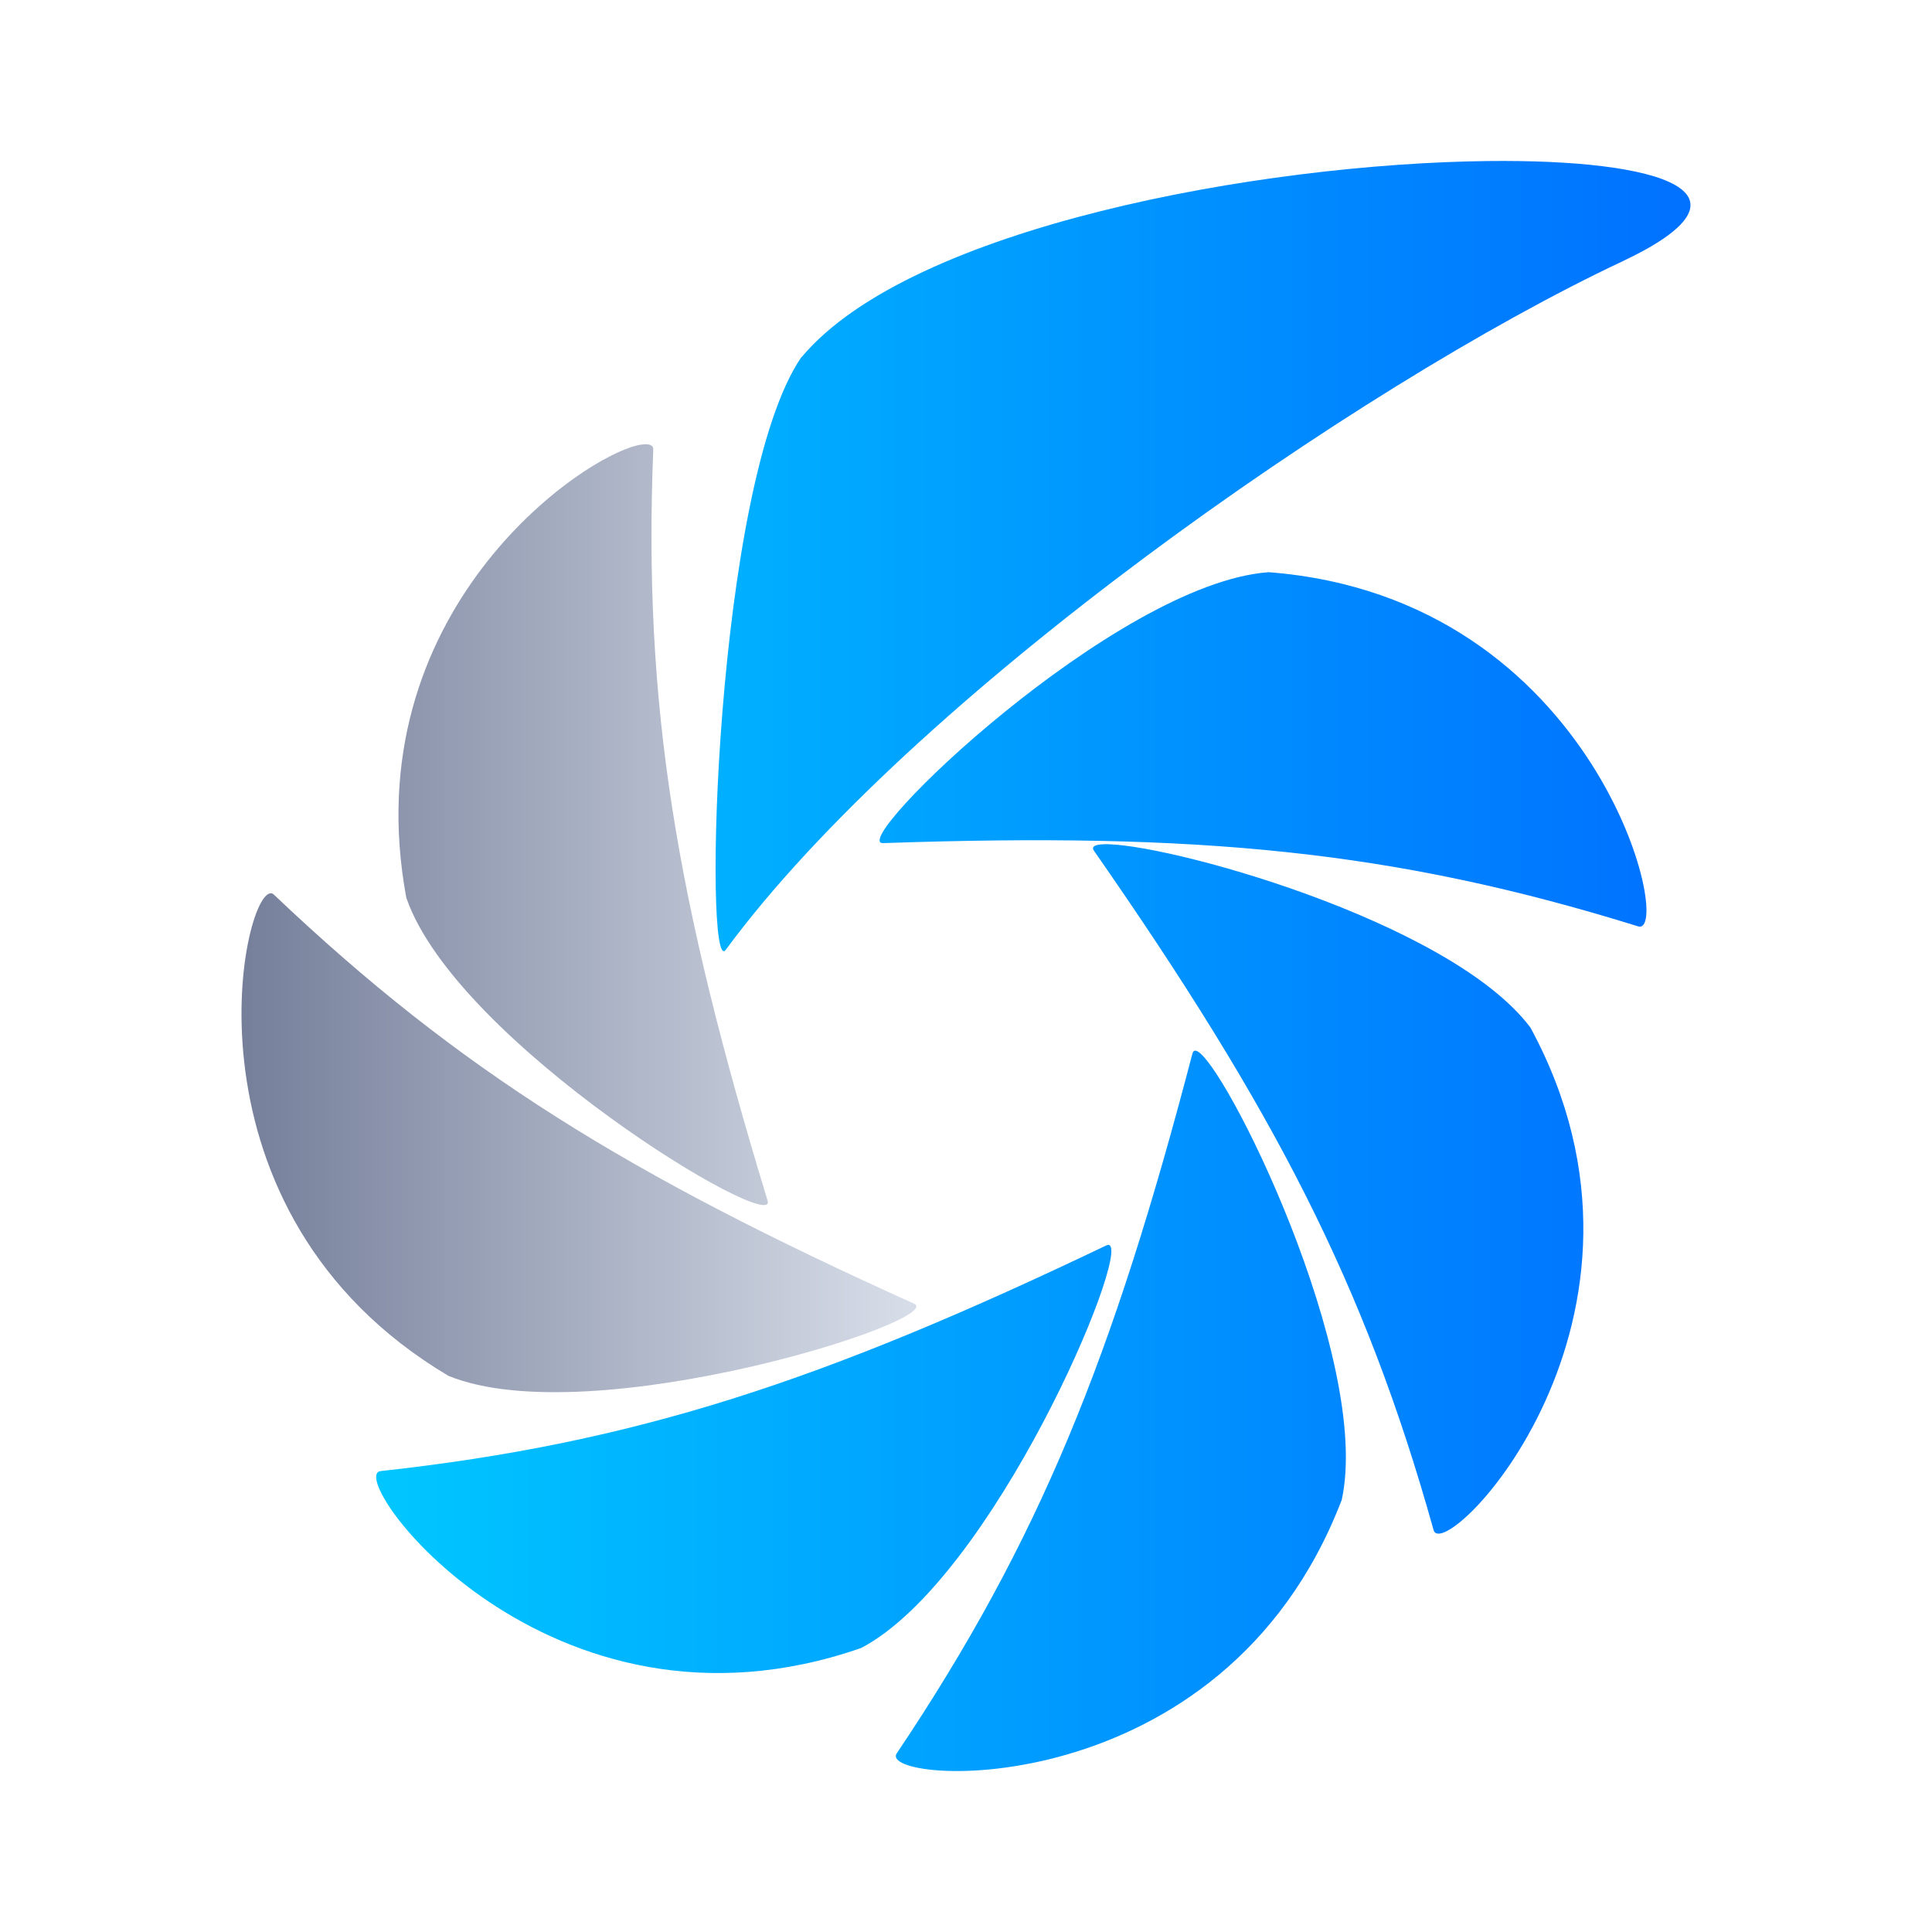
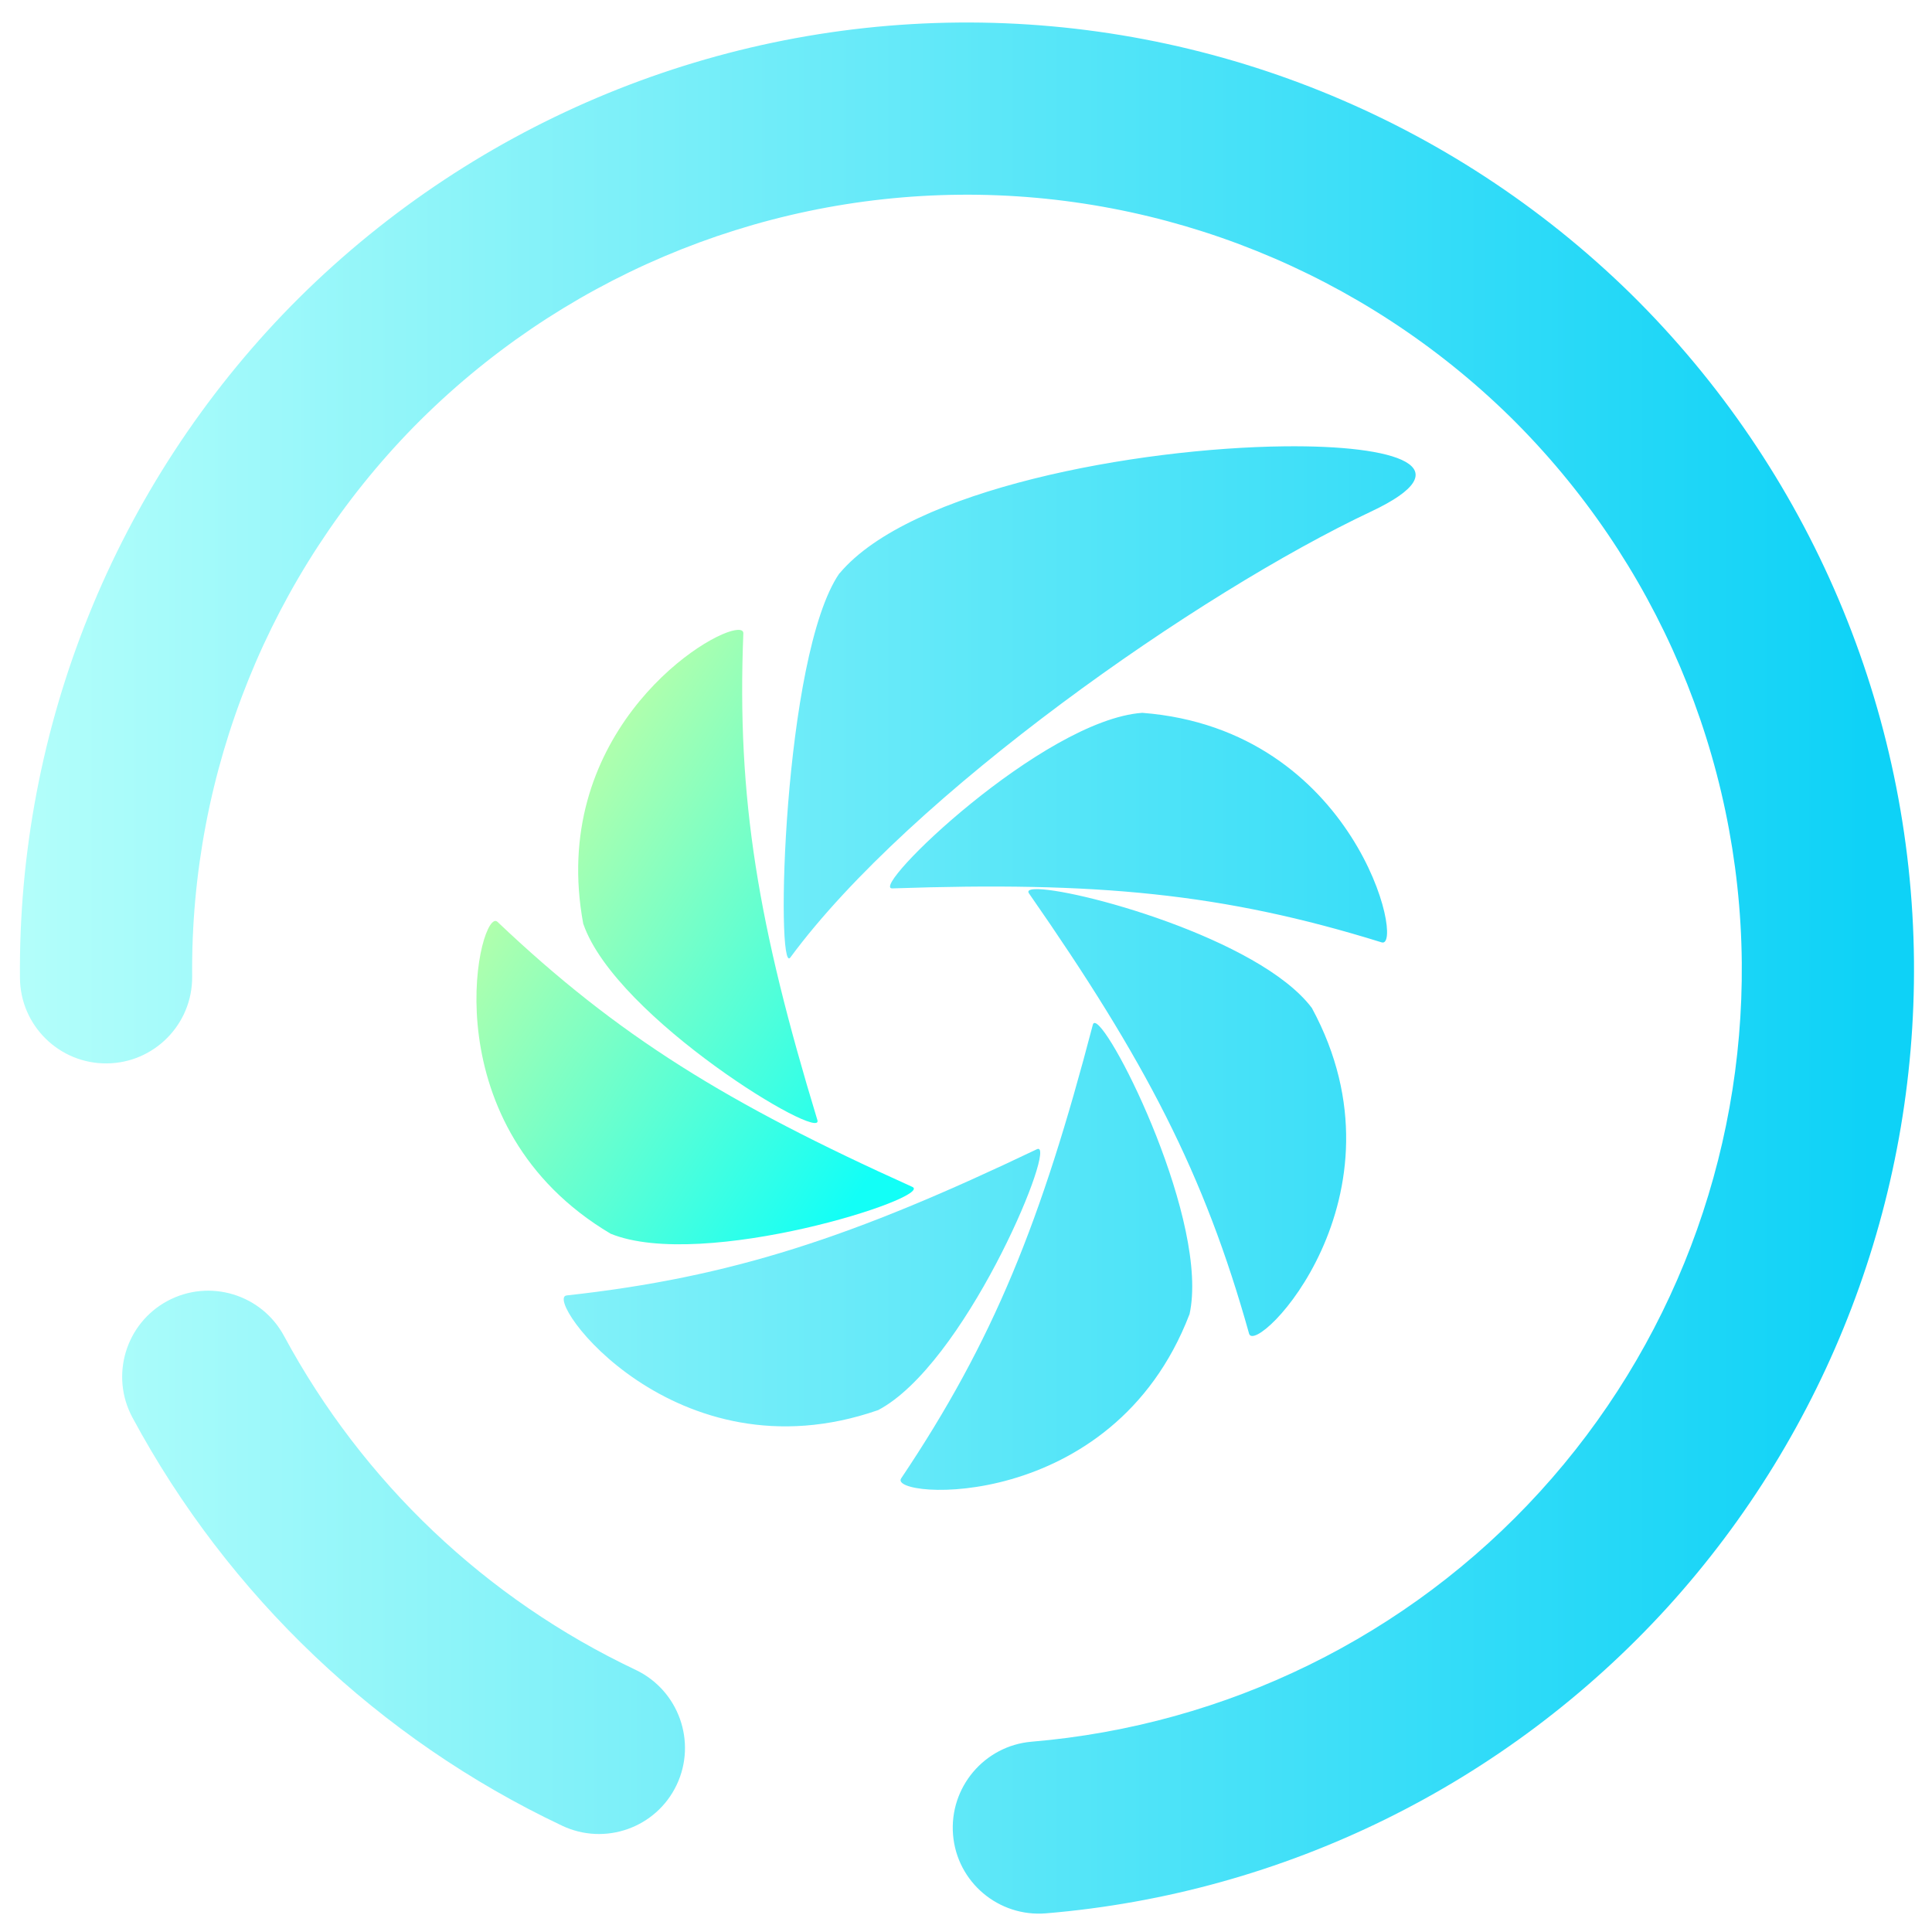
<svg xmlns="http://www.w3.org/2000/svg" style="isolation:isolate" viewBox="0 0 48 48" width="48pt" height="48pt">
-   <linearGradient id="_lgradient_12" x1="-0" y1="0.5" x2="1" y2="0.5" gradientTransform="matrix(32.654,0,0,40.002,9.346,3.999)" gradientUnits="userSpaceOnUse">
-     <stop offset="0%" stop-opacity="1" style="stop-color:rgb(0,198,255)" />
-     <stop offset="98.696%" stop-opacity="1" style="stop-color:rgb(0,114,255)" />
+   <linearGradient id="_lgradient_12" x1="0.183" y1="0.249" x2="0.903" y2="0.903" gradientTransform="matrix(10.868,0,0,15.265,11.837,15.649)" gradientUnits="userSpaceOnUse">
+     <stop offset="2.609%" stop-opacity="1" style="stop-color:rgb(179,255,171)" />
+     <stop offset="98.696%" stop-opacity="1" style="stop-color:rgb(18,255,247)" />
  </linearGradient>
-   <path d=" M 36.961 4.001 C 31.327 4.066 22.635 5.633 19.918 8.87 L 19.912 8.87 C 17.744 12.022 17.468 24.358 18.031 23.598 C 22.645 17.335 33.704 9.601 40.309 6.493 C 43.875 4.808 41.343 3.95 36.961 4.001 L 36.961 4.001 Z  M 31.521 14.216 C 27.708 14.491 21.001 20.984 21.943 20.947 C 29.742 20.678 34.614 21.124 40.699 23.015 C 41.602 23.295 39.726 14.852 31.521 14.216 L 31.521 14.216 Z  M 27.396 20.976 C 27.195 20.987 27.111 21.039 27.179 21.136 C 31.636 27.539 33.901 31.876 35.617 38.014 C 35.871 38.924 41.944 32.765 38.023 25.529 C 36.012 22.854 28.805 20.902 27.396 20.976 L 27.396 20.976 Z  M 29.716 26.107 C 29.672 26.096 29.641 26.117 29.626 26.174 C 27.652 33.724 25.829 38.269 22.28 43.561 C 21.75 44.342 30.377 44.961 33.33 37.276 L 33.332 37.279 C 34.108 33.777 30.378 26.279 29.717 26.106 L 29.716 26.107 Z  M 27.55 30.931 C 27.532 30.927 27.51 30.931 27.484 30.943 C 20.442 34.311 15.797 35.853 9.456 36.549 C 8.52 36.656 13.609 43.647 21.387 40.947 L 21.394 40.945 C 24.674 39.223 28.11 31.072 27.551 30.931 L 27.55 30.931 Z " fill="url(#_lgradient_12)" />
-   <linearGradient id="_lgradient_13" x1="0" y1="0.5" x2="1" y2="0.5" gradientTransform="matrix(16.767,0,0,23.552,6,11.037)" gradientUnits="userSpaceOnUse">
-     <stop offset="0%" stop-opacity="1" style="stop-color:rgb(117,127,154)" />
-     <stop offset="98.696%" stop-opacity="1" style="stop-color:rgb(215,221,232)" />
+   <path d=" M 18.264 15.656 C 17.341 15.813 13.638 18.366 14.491 22.954 L 14.493 22.956 C 15.302 25.3 20.488 28.415 20.308 27.829 C 18.836 22.991 18.303 19.861 18.468 15.737 C 18.471 15.66 18.396 15.634 18.264 15.657 L 18.264 15.656 Z  M 12.318 22.881 C 11.842 22.818 10.728 28.012 15.17 30.651 C 17.466 31.588 23.225 29.743 22.667 29.488 C 18.056 27.41 15.355 25.746 12.361 22.904 C 12.347 22.891 12.333 22.883 12.318 22.881 L 12.318 22.881 Z " fill="url(#_lgradient_12)" />
+   <linearGradient id="_lgradient_13" x1="0" y1="0.5" x2="1" y2="0.5" gradientTransform="matrix(47.058,0,0,46.985,0.495,0.559)" gradientUnits="userSpaceOnUse">
+     <stop offset="0%" stop-opacity="1" style="stop-color:rgb(178,254,250)" />
+     <stop offset="98.261%" stop-opacity="1" style="stop-color:rgb(14,210,247)" />
  </linearGradient>
-   <path d=" M 15.916 11.048 C 14.492 11.29 8.78 15.229 10.095 22.306 L 10.097 22.31 C 11.346 25.926 19.347 30.733 19.07 29.828 C 16.798 22.364 15.977 17.536 16.23 11.172 C 16.235 11.054 16.119 11.014 15.916 11.049 L 15.916 11.048 Z  M 6.742 22.194 C 6.008 22.098 4.289 30.111 11.142 34.183 C 14.685 35.627 23.57 32.781 22.708 32.388 C 15.596 29.182 11.427 26.615 6.808 22.23 C 6.787 22.209 6.765 22.197 6.742 22.194 L 6.742 22.194 Z " fill="url(#_lgradient_13)" />
+   <path d=" M 25.631 43.272 L 25.631 43.272 C 24.457 43.371 23.582 44.407 23.678 45.584 L 23.678 45.584 C 23.774 46.76 24.81 47.635 25.99 47.536 L 25.99 47.536 C 31.9 47.044 37.416 44.331 41.419 39.942 C 45.412 35.553 47.606 29.811 47.552 23.875 C 47.496 17.64 44.96 11.674 40.514 7.297 C 36.057 2.93 30.046 0.504 23.811 0.56 C 17.576 0.616 11.61 3.152 7.233 7.598 C 2.866 12.054 0.439 18.066 0.496 24.301 L 0.496 24.301 C 0.506 25.481 1.474 26.431 2.654 26.42 L 2.654 26.42 C 3.835 26.41 4.784 25.443 4.774 24.262 L 4.774 24.262 C 4.727 19.161 6.715 14.244 10.287 10.597 C 13.869 6.96 18.748 4.884 23.85 4.838 C 28.951 4.792 33.868 6.779 37.515 10.351 C 41.152 13.933 43.228 18.813 43.274 23.914 C 43.318 28.769 41.532 33.47 38.259 37.061 C 34.987 40.652 30.472 42.864 25.631 43.272 L 25.631 43.272 Z  M 7.058 33.194 L 7.058 33.194 C 6.499 32.154 5.202 31.763 4.162 32.321 L 4.162 32.321 C 3.122 32.88 2.731 34.177 3.29 35.217 L 3.29 35.217 C 5.672 39.645 9.416 43.205 13.959 45.356 L 13.959 45.356 C 15.026 45.866 16.304 45.413 16.811 44.346 L 16.811 44.346 C 17.318 43.279 16.863 41.999 15.796 41.489 L 15.796 41.489 C 12.069 39.726 9.016 36.823 7.058 33.194 L 7.058 33.194 Z  M 31.905 11.089 C 28.253 11.131 22.619 12.146 20.858 14.245 L 20.854 14.245 C 19.449 16.288 19.27 24.283 19.635 23.79 C 22.625 19.732 29.794 14.719 34.075 12.704 C 36.386 11.612 34.745 11.056 31.905 11.089 L 31.905 11.089 L 31.905 11.089 Z  M 28.379 17.71 C 25.907 17.888 21.56 22.097 22.17 22.072 C 27.226 21.898 30.383 22.187 34.327 23.413 C 34.913 23.595 33.697 18.122 28.379 17.71 L 28.379 17.71 L 28.379 17.71 Z  M 25.705 22.091 C 25.574 22.098 25.52 22.132 25.564 22.195 C 28.453 26.345 29.921 29.156 31.033 33.134 C 31.198 33.725 35.134 29.732 32.593 25.043 C 31.289 23.309 26.618 22.044 25.705 22.091 L 25.705 22.091 L 25.705 22.091 Z  M 27.209 25.417 C 27.18 25.41 27.16 25.423 27.151 25.46 C 25.871 30.354 24.689 33.3 22.389 36.73 C 22.046 37.236 27.637 37.638 29.551 32.656 L 29.552 32.659 C 30.055 30.389 27.638 25.529 27.209 25.417 L 27.209 25.417 L 27.209 25.417 Z  M 25.805 28.544 C 25.793 28.541 25.779 28.543 25.762 28.552 C 21.197 30.734 18.187 31.734 14.077 32.185 C 13.471 32.255 16.769 36.786 21.81 35.036 L 21.815 35.035 C 23.941 33.918 26.167 28.635 25.805 28.544 L 25.805 28.544 L 25.805 28.544 Z " fill-rule="evenodd" fill="url(#_lgradient_13)" />
</svg>
